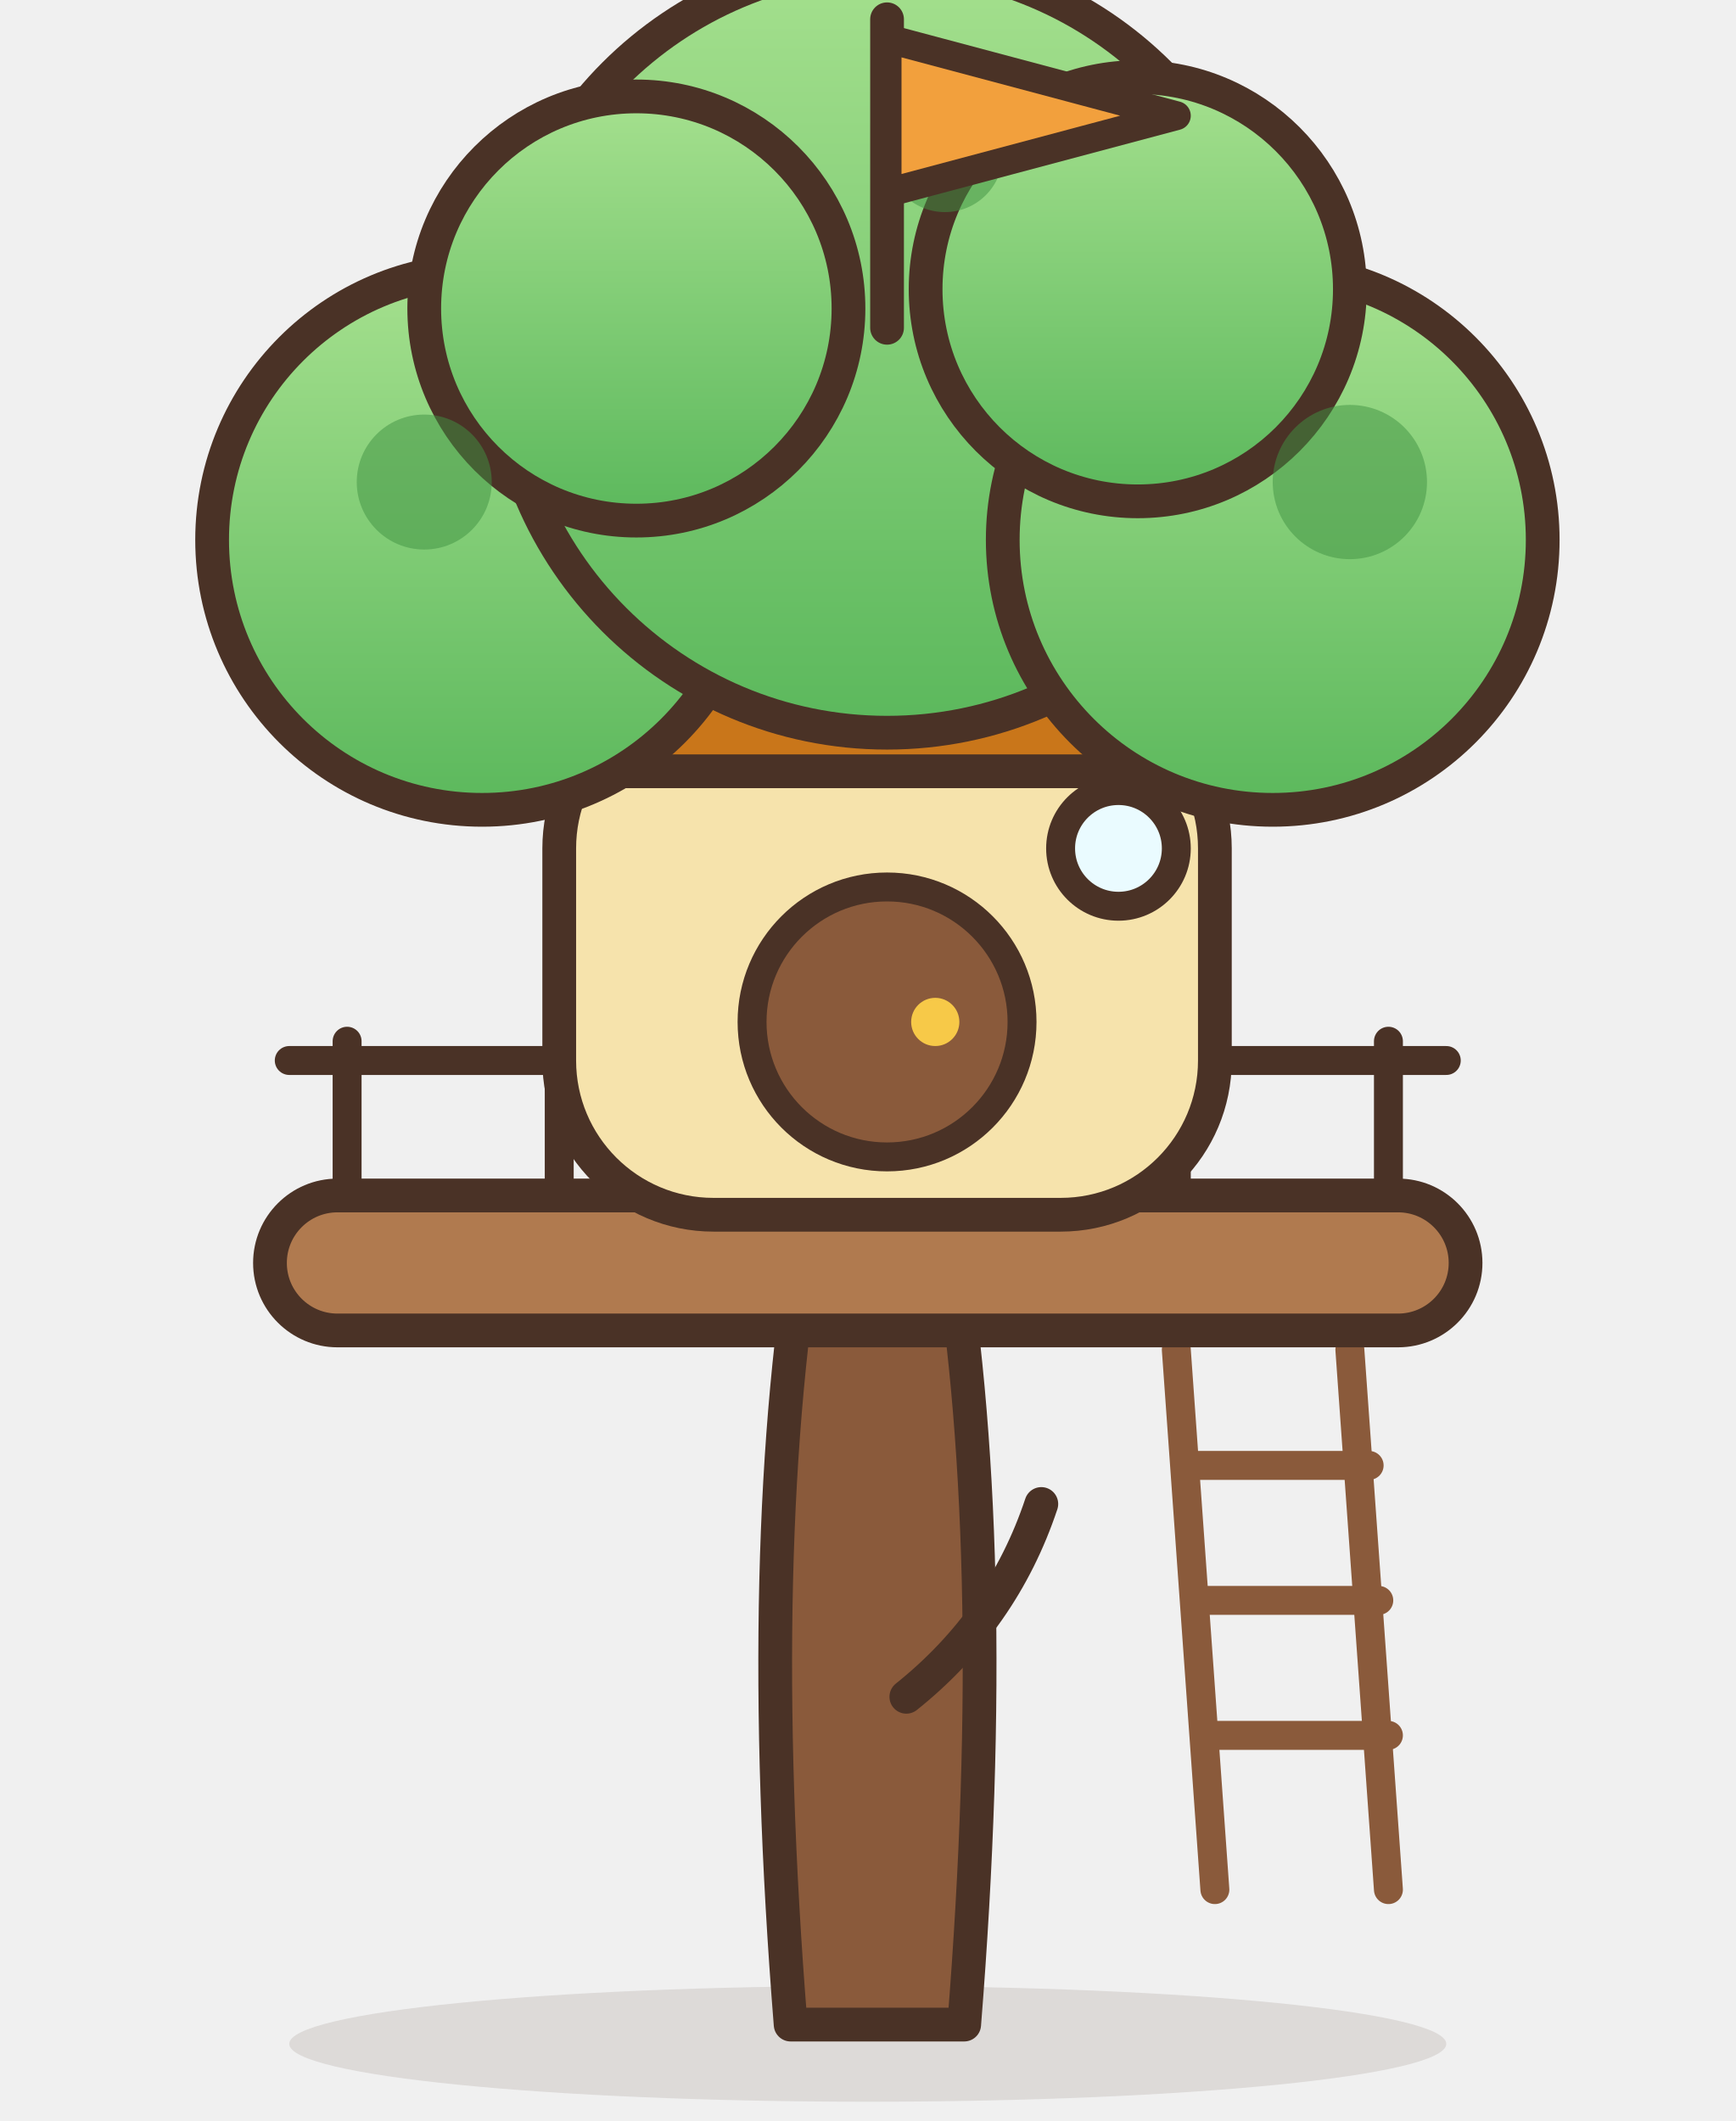
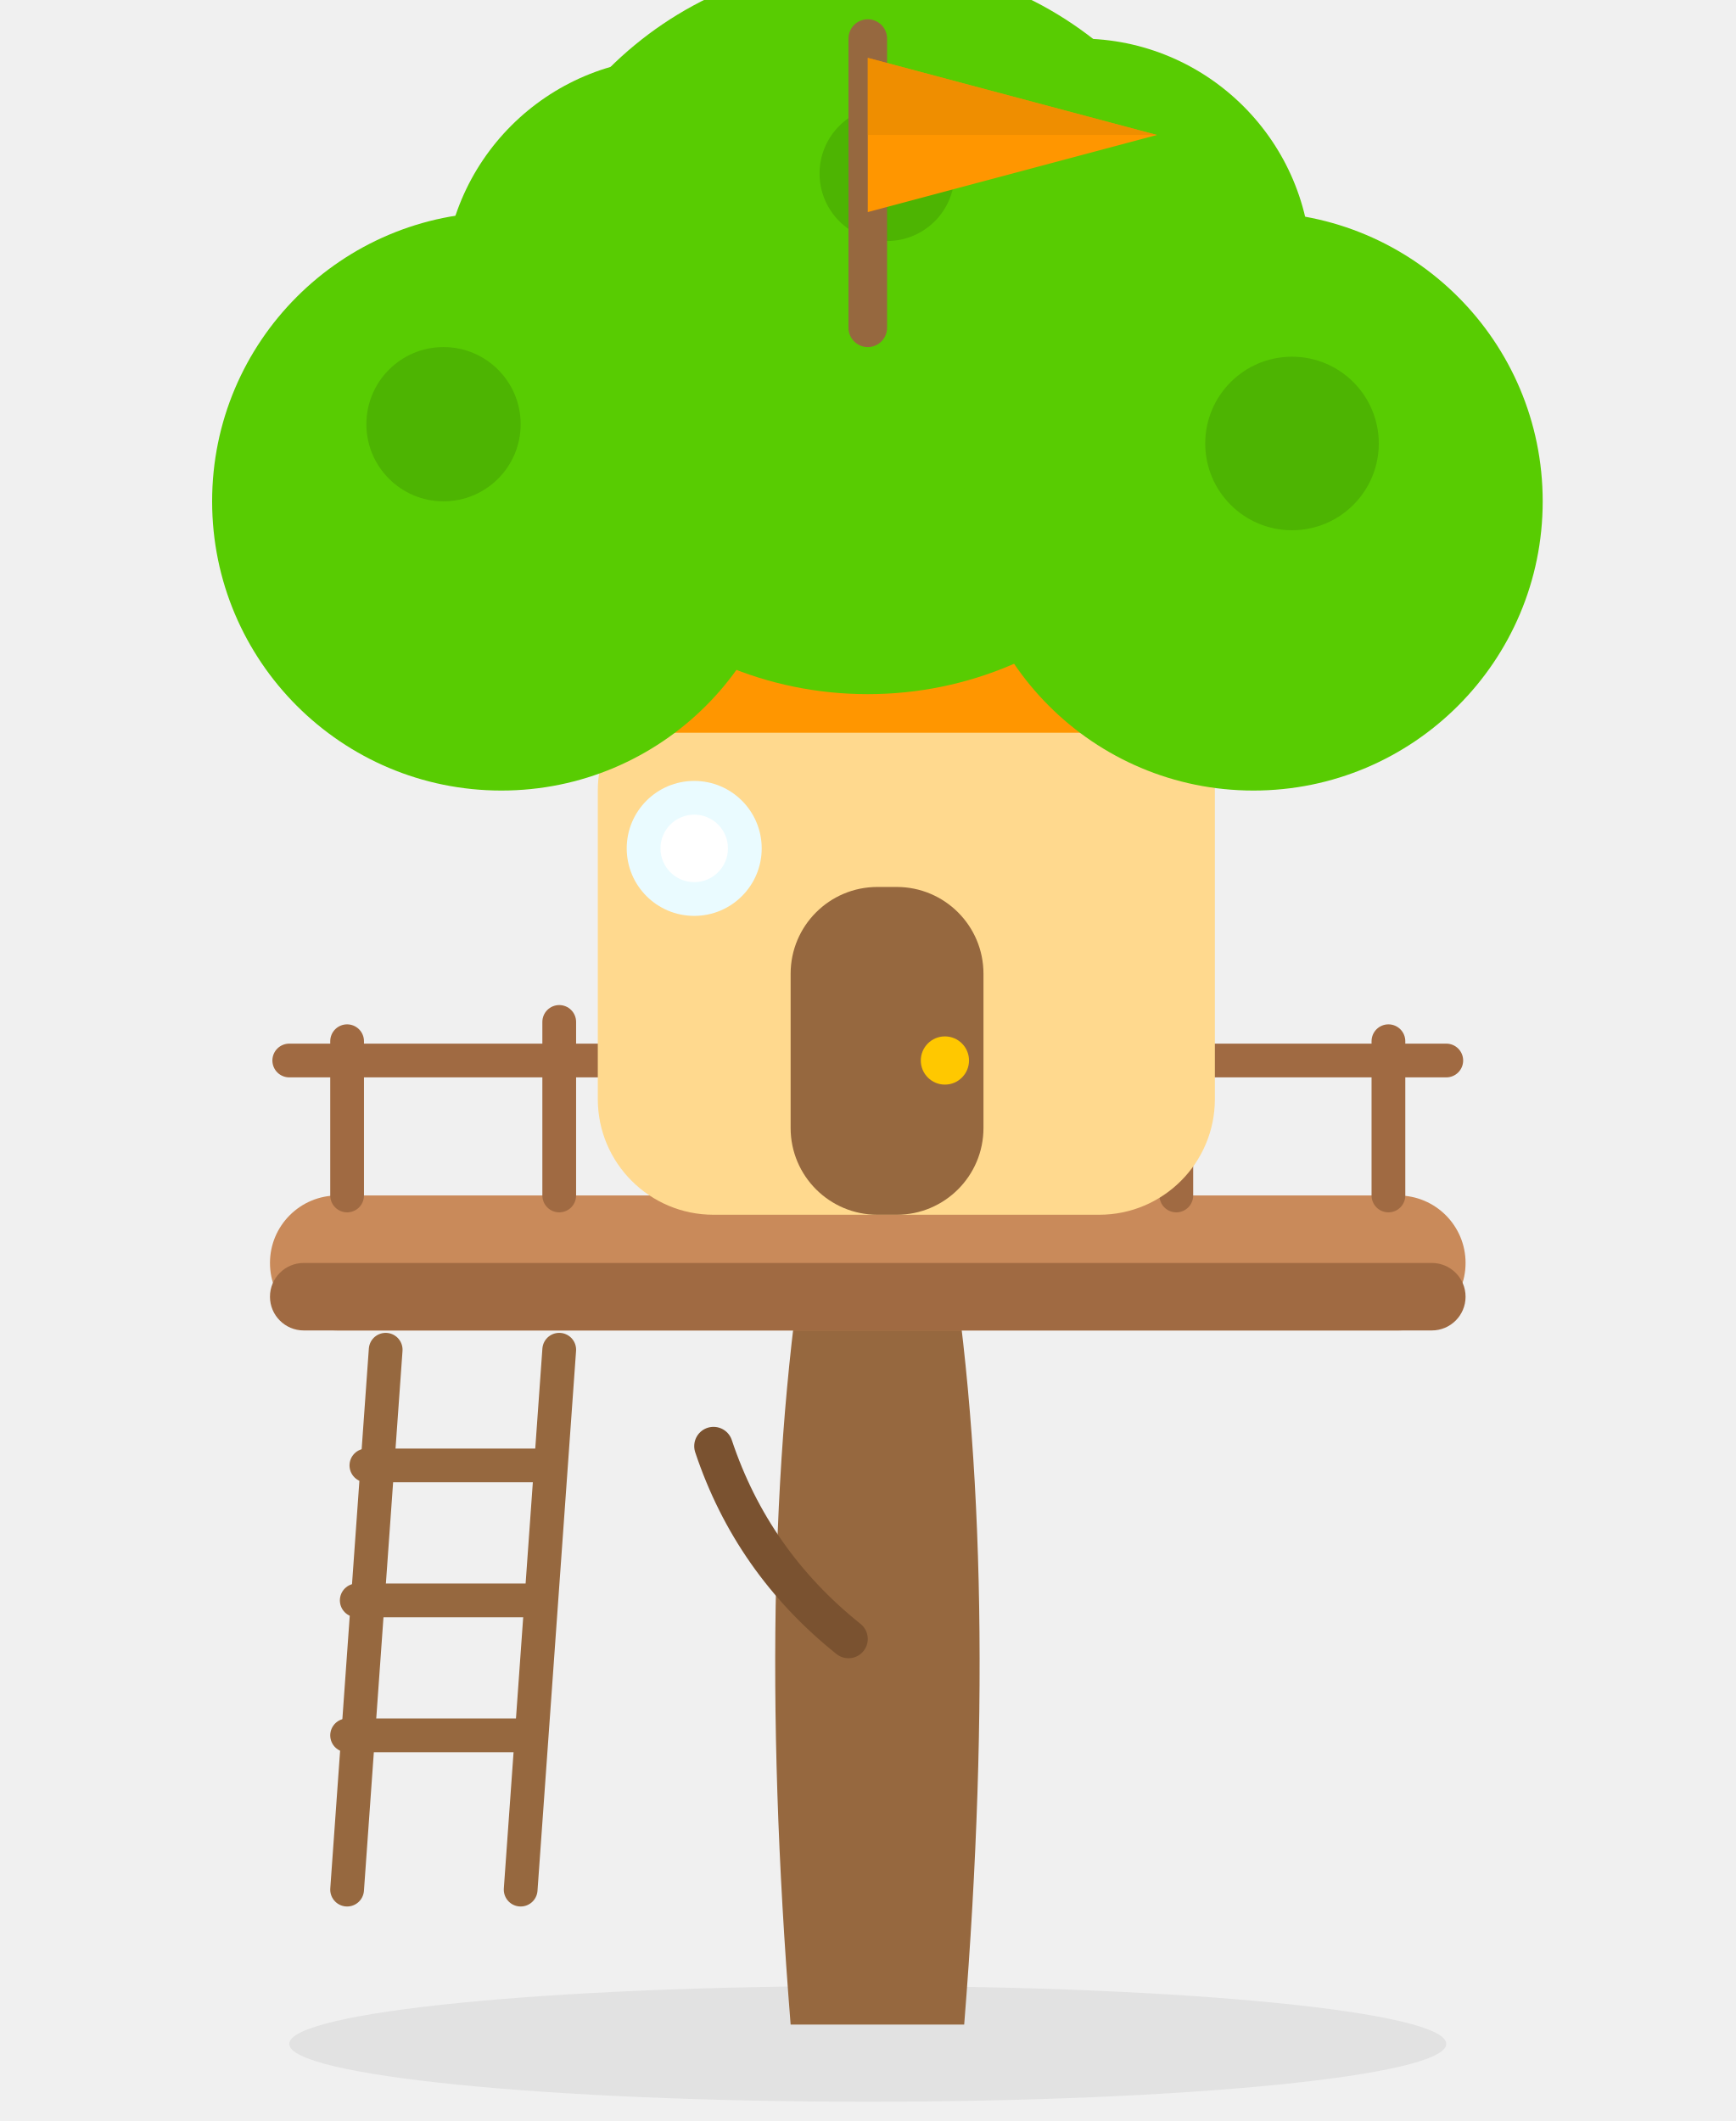
<svg xmlns="http://www.w3.org/2000/svg" viewBox="0 0 180 220">
-   <defs>
-     <linearGradient id="leCanopy" x1="0" y1="0" x2="0" y2="1">
-       <stop offset="0" stop-color="#a5e08e" />
-       <stop offset="1" stop-color="#5bb85c" />
-     </linearGradient>
-   </defs>
-   <ellipse cx="90" cy="212" rx="60" ry="6" fill="#4a3226" opacity="0.12" />
-   <path d="M82 210 q-4 -50 2 -84 l14 0 q6 34 2 84 z" fill="#8a5a3b" stroke="#4a3226" stroke-width="3.5" stroke-linejoin="round" />
-   <path d="M94 176 q10 -8 14 -20" fill="none" stroke="#4a3226" stroke-width="3.5" stroke-linecap="round" />
-   <g stroke="#8a5a3b" stroke-width="3" stroke-linecap="round">
-     <line x1="122" y1="140" x2="126" y2="196" />
-     <line x1="140" y1="140" x2="144" y2="196" />
-     <line x1="123" y1="152" x2="142" y2="152" />
-     <line x1="124" y1="166" x2="143" y2="166" />
-     <line x1="125" y1="180" x2="144" y2="180" />
+   <ellipse cx="90" cy="212" rx="60" ry="6" fill="#3c3c3c" opacity="0.08" />
+   <path d="M82 210 q-4 -50 2 -84 l14 0 q6 34 2 84 z" fill="#96683f" />
+   <path d="M88 170 q-10 -8 -14 -20" fill="none" stroke="#7a5230" stroke-width="4" stroke-linecap="round" />
+   <g stroke="#96683f" stroke-width="3.5" stroke-linecap="round">
+     <line x1="40" y1="140" x2="36" y2="196" />
+     <line x1="58" y1="140" x2="54" y2="196" />
+     <line x1="38" y1="152" x2="57" y2="152" />
+     <line x1="37" y1="166" x2="56" y2="166" />
+     <line x1="36" y1="180" x2="55" y2="180" />
  </g>
-   <rect x="28" y="124" width="124" height="14" rx="7" fill="#b07a4f" stroke="#4a3226" stroke-width="3.5" />
-   <g stroke="#4a3226" stroke-width="3" stroke-linecap="round">
+   <rect x="28" y="124" width="124" height="14" rx="7" fill="#c98a5a" />
+   <rect x="28" y="131" width="124" height="7" rx="3.5" fill="#a06a42" />
+   <g stroke="#a06a42" stroke-width="3.5" stroke-linecap="round">
    <line x1="36" y1="108" x2="36" y2="124" />
    <line x1="58" y1="106" x2="58" y2="124" />
    <line x1="122" y1="106" x2="122" y2="124" />
    <line x1="144" y1="108" x2="144" y2="124" />
    <line x1="30" y1="110" x2="150" y2="110" />
  </g>
-   <rect x="58" y="72" width="68" height="54" rx="16" fill="#f6e3ac" stroke="#4a3226" stroke-width="3.5" />
-   <path d="M52 80 q40 -36 76 0 z" fill="#c9761a" stroke="#4a3226" stroke-width="3.5" stroke-linejoin="round" />
-   <circle cx="92" cy="106" r="14" fill="#8a5a3b" stroke="#4a3226" stroke-width="3" />
-   <circle cx="97" cy="106" r="2.5" fill="#f7c948" />
-   <circle cx="116" cy="88" r="6" fill="#eafbff" stroke="#4a3226" stroke-width="3" />
-   <g fill="url(#leCanopy)" stroke="#4a3226" stroke-width="3.5">
-     <circle cx="50" cy="56" r="28" />
-     <circle cx="92" cy="36" r="40" />
-     <circle cx="132" cy="56" r="28" />
-     <circle cx="66" cy="32" r="22" />
-     <circle cx="118" cy="30" r="22" />
+   <rect x="62" y="70" width="64" height="56" rx="12" fill="#ffd98e" />
+   <path d="M54 76 q36 -36 72 0 z" fill="#ff9600" />
+   <rect x="82" y="92" width="20" height="34" rx="9" fill="#96683f" />
+   <circle cx="98" cy="110" r="2.5" fill="#ffc800" />
+   <circle cx="72" cy="88" r="7" fill="#eafbff" />
+   <circle cx="72" cy="88" r="3.5" fill="#ffffff" />
+   <g fill="#58cc02">
+     <circle cx="52" cy="52" r="30" />
+     <circle cx="90" cy="34" r="38" />
+     <circle cx="130" cy="52" r="30" />
+     <circle cx="70" cy="30" r="24" />
+     <circle cx="112" cy="28" r="24" />
  </g>
-   <g fill="#3f9142" opacity="0.5">
-     <circle cx="44" cy="50" r="7" />
-     <circle cx="140" cy="50" r="8" />
-     <circle cx="98" cy="16" r="6" />
+   <g fill="#46a302" opacity="0.6">
+     <circle cx="46" cy="44" r="8" />
+     <circle cx="134" cy="46" r="9" />
+     <circle cx="92" cy="18" r="7" />
  </g>
-   <line x1="92" y1="34" x2="92" y2="2" stroke="#4a3226" stroke-width="3.5" stroke-linecap="round" />
-   <path d="M92 4 l30 8 -30 8 z" fill="#f2a03d" stroke="#4a3226" stroke-width="3" stroke-linejoin="round" />
+   <line x1="90" y1="34" x2="90" y2="4" stroke="#96683f" stroke-width="4" stroke-linecap="round" />
+   <path d="M90 6 l30 8 -30 8 z" fill="#ff9600" />
+   <path d="M90 6 l30 8 -30 0 z" fill="#e08600" opacity="0.5" />
</svg>
